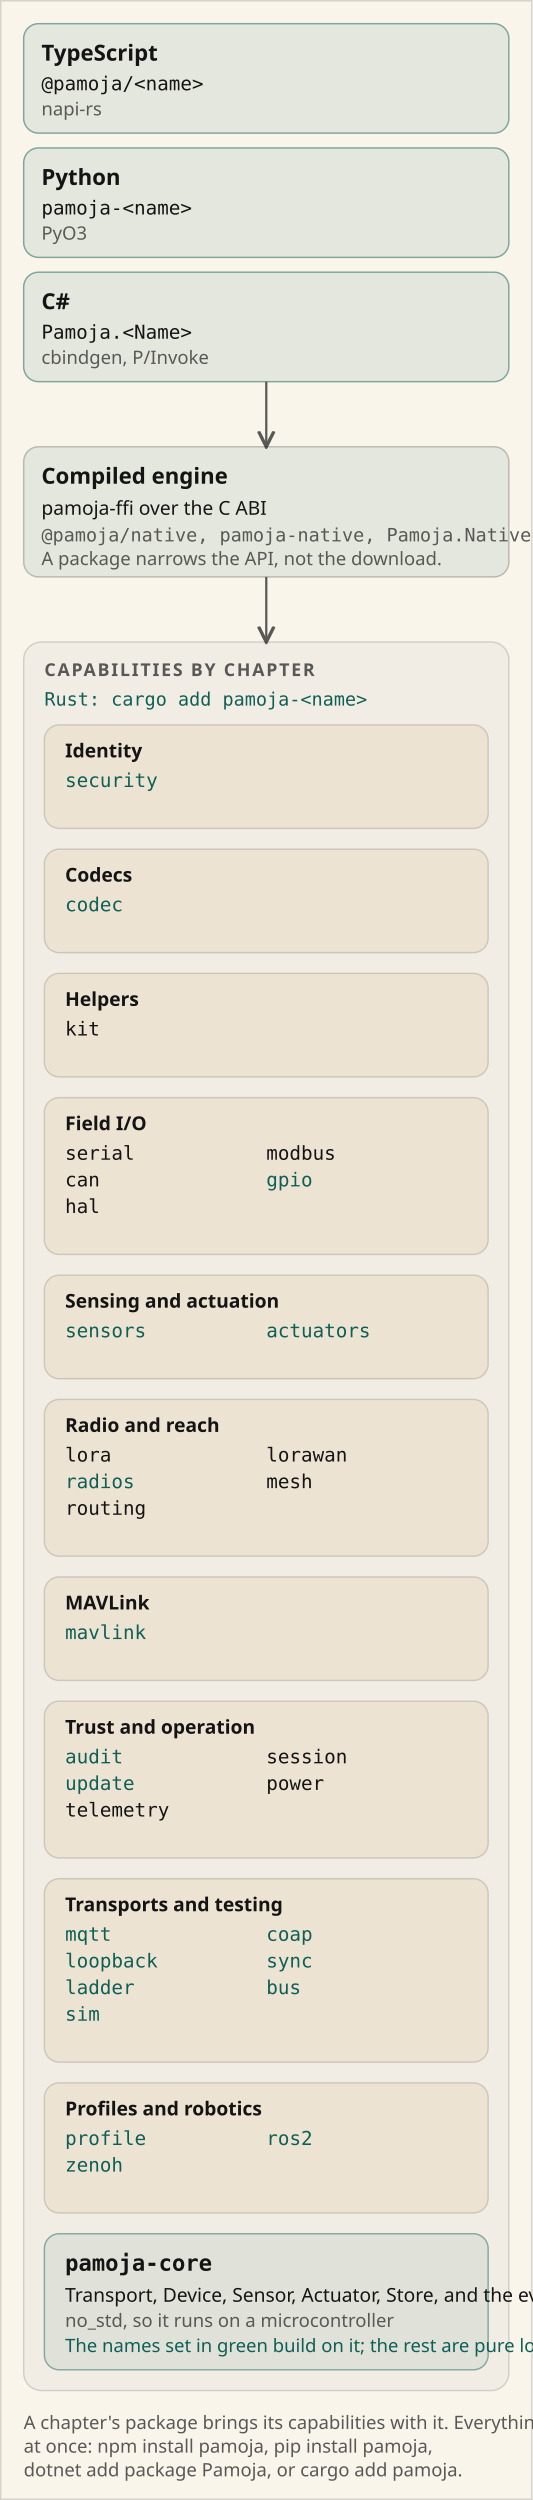
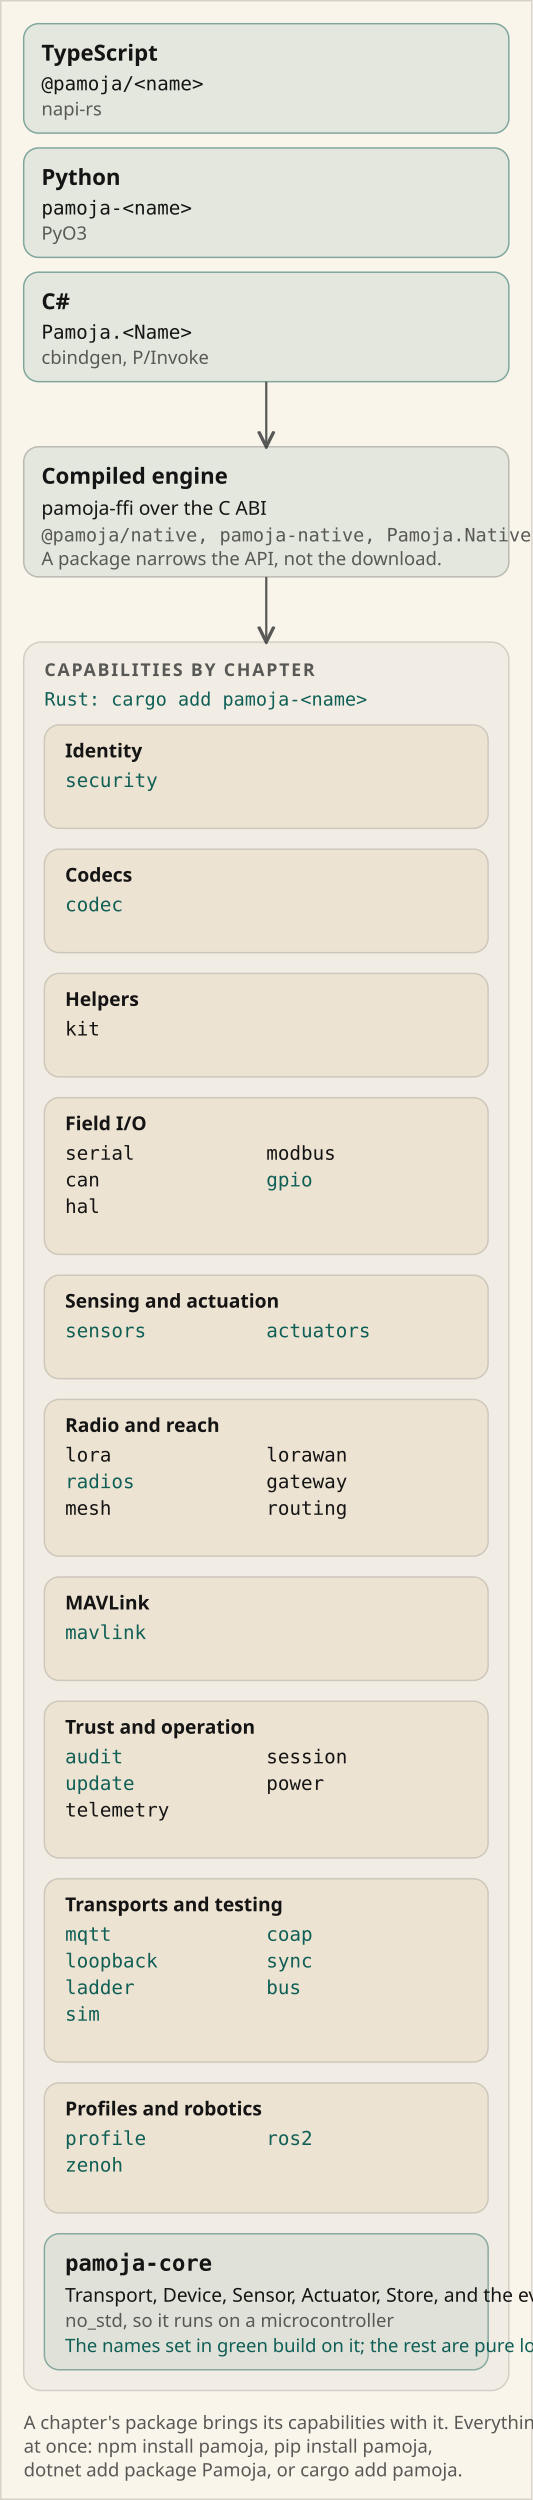
<svg xmlns="http://www.w3.org/2000/svg" width="360" height="1690" viewBox="0 0 360 1690" role="img" aria-labelledby="title">
  <defs>
    <marker id="head" viewBox="0 0 8 8" refX="7" refY="4" markerWidth="8" markerHeight="8" orient="auto">
      <path d="M0,0.5 L7,4 L0,7.5" fill="none" stroke="#585856" stroke-width="1.5" />
    </marker>
  </defs>
  <rect width="360" height="1690" fill="#faf5eb" />
  <rect x="0.5" y="0.5" width="359" height="1689" fill="none" stroke="rgba(20, 20, 20, 0.16)" stroke-width="1" />
  <rect x="16" y="16" width="328" height="74" rx="10" fill="rgba(15, 95, 86, 0.09)" stroke="rgba(15, 95, 86, 0.5)" />
  <text x="28" y="41" font-family="Archivo, 'Segoe UI', system-ui, -apple-system, sans-serif" font-size="15" font-weight="600" fill="#141414">TypeScript</text>
  <text x="28" y="61" font-family="'JetBrains Mono', Consolas, Menlo, monospace" font-size="13" font-weight="400" fill="#141414">@pamoja/&lt;name&gt;</text>
  <text x="28" y="78" font-family="Archivo, 'Segoe UI', system-ui, -apple-system, sans-serif" font-size="12.5" font-weight="400" fill="#585856">napi-rs</text>
  <rect x="16" y="100" width="328" height="74" rx="10" fill="rgba(15, 95, 86, 0.09)" stroke="rgba(15, 95, 86, 0.5)" />
  <text x="28" y="125" font-family="Archivo, 'Segoe UI', system-ui, -apple-system, sans-serif" font-size="15" font-weight="600" fill="#141414">Python</text>
  <text x="28" y="145" font-family="'JetBrains Mono', Consolas, Menlo, monospace" font-size="13" font-weight="400" fill="#141414">pamoja-&lt;name&gt;</text>
  <text x="28" y="162" font-family="Archivo, 'Segoe UI', system-ui, -apple-system, sans-serif" font-size="12.5" font-weight="400" fill="#585856">PyO3</text>
  <rect x="16" y="184" width="328" height="74" rx="10" fill="rgba(15, 95, 86, 0.09)" stroke="rgba(15, 95, 86, 0.5)" />
  <text x="28" y="209" font-family="Archivo, 'Segoe UI', system-ui, -apple-system, sans-serif" font-size="15" font-weight="600" fill="#141414">C#</text>
  <text x="28" y="229" font-family="'JetBrains Mono', Consolas, Menlo, monospace" font-size="13" font-weight="400" fill="#141414">Pamoja.&lt;Name&gt;</text>
  <text x="28" y="246" font-family="Archivo, 'Segoe UI', system-ui, -apple-system, sans-serif" font-size="12.5" font-weight="400" fill="#585856">cbindgen, P/Invoke</text>
  <line x1="180" y1="258" x2="180" y2="302" stroke="#585856" stroke-width="1.5" marker-end="url(#head)" />
  <rect x="16" y="302" width="328" height="88" rx="10" fill="rgba(15, 95, 86, 0.09)" stroke="rgba(20, 20, 20, 0.24)" />
  <text x="28" y="327" font-family="Archivo, 'Segoe UI', system-ui, -apple-system, sans-serif" font-size="15" font-weight="600" fill="#141414">Compiled engine</text>
  <text x="28" y="348" font-family="Archivo, 'Segoe UI', system-ui, -apple-system, sans-serif" font-size="13" font-weight="400" fill="#141414">pamoja-ffi over the C ABI</text>
  <text x="28" y="366" font-family="'JetBrains Mono', Consolas, Menlo, monospace" font-size="12.5" font-weight="400" fill="#585856">@pamoja/native, pamoja-native, Pamoja.Native</text>
  <text x="28" y="382" font-family="Archivo, 'Segoe UI', system-ui, -apple-system, sans-serif" font-size="12.5" font-weight="400" fill="#585856">A package narrows the API, not the download.</text>
  <line x1="180" y1="390" x2="180" y2="434" stroke="#585856" stroke-width="1.5" marker-end="url(#head)" />
  <rect x="16" y="434" width="328" height="1182" rx="12" fill="rgba(20, 20, 20, 0.035)" stroke="rgba(20, 20, 20, 0.16)" />
  <text x="30" y="457" font-family="Archivo, 'Segoe UI', system-ui, -apple-system, sans-serif" font-size="12" font-weight="600" fill="#585856" letter-spacing="1.2">CAPABILITIES BY CHAPTER</text>
  <text x="30" y="477" font-family="'JetBrains Mono', Consolas, Menlo, monospace" font-size="12.5" font-weight="500" fill="#0f5f56">Rust: cargo add pamoja-&lt;name&gt;</text>
  <rect x="30" y="490" width="300" height="70" rx="10" fill="#ede3d2" stroke="rgba(20, 20, 20, 0.16)" />
  <text x="44" y="512" font-family="Archivo, 'Segoe UI', system-ui, -apple-system, sans-serif" font-size="13" font-weight="600" fill="#141414">Identity</text>
  <text x="44" y="532" font-family="'JetBrains Mono', Consolas, Menlo, monospace" font-size="13" font-weight="500" fill="#0f5f56">security</text>
  <rect x="30" y="574" width="300" height="70" rx="10" fill="#ede3d2" stroke="rgba(20, 20, 20, 0.16)" />
  <text x="44" y="596" font-family="Archivo, 'Segoe UI', system-ui, -apple-system, sans-serif" font-size="13" font-weight="600" fill="#141414">Codecs</text>
  <text x="44" y="616" font-family="'JetBrains Mono', Consolas, Menlo, monospace" font-size="13" font-weight="500" fill="#0f5f56">codec</text>
  <rect x="30" y="658" width="300" height="70" rx="10" fill="#ede3d2" stroke="rgba(20, 20, 20, 0.16)" />
  <text x="44" y="680" font-family="Archivo, 'Segoe UI', system-ui, -apple-system, sans-serif" font-size="13" font-weight="600" fill="#141414">Helpers</text>
  <text x="44" y="700" font-family="'JetBrains Mono', Consolas, Menlo, monospace" font-size="13" font-weight="500" fill="#141414">kit</text>
  <rect x="30" y="742" width="300" height="106" rx="10" fill="#ede3d2" stroke="rgba(20, 20, 20, 0.16)" />
  <text x="44" y="764" font-family="Archivo, 'Segoe UI', system-ui, -apple-system, sans-serif" font-size="13" font-weight="600" fill="#141414">Field I/O</text>
  <text x="44" y="784" font-family="'JetBrains Mono', Consolas, Menlo, monospace" font-size="13" font-weight="500" fill="#141414">serial</text>
  <text x="180" y="784" font-family="'JetBrains Mono', Consolas, Menlo, monospace" font-size="13" font-weight="500" fill="#141414">modbus</text>
  <text x="44" y="802" font-family="'JetBrains Mono', Consolas, Menlo, monospace" font-size="13" font-weight="500" fill="#141414">can</text>
  <text x="180" y="802" font-family="'JetBrains Mono', Consolas, Menlo, monospace" font-size="13" font-weight="500" fill="#0f5f56">gpio</text>
  <text x="44" y="820" font-family="'JetBrains Mono', Consolas, Menlo, monospace" font-size="13" font-weight="500" fill="#141414">hal</text>
  <rect x="30" y="862" width="300" height="70" rx="10" fill="#ede3d2" stroke="rgba(20, 20, 20, 0.16)" />
  <text x="44" y="884" font-family="Archivo, 'Segoe UI', system-ui, -apple-system, sans-serif" font-size="13" font-weight="600" fill="#141414">Sensing and actuation</text>
  <text x="44" y="904" font-family="'JetBrains Mono', Consolas, Menlo, monospace" font-size="13" font-weight="500" fill="#0f5f56">sensors</text>
  <text x="180" y="904" font-family="'JetBrains Mono', Consolas, Menlo, monospace" font-size="13" font-weight="500" fill="#0f5f56">actuators</text>
  <rect x="30" y="946" width="300" height="106" rx="10" fill="#ede3d2" stroke="rgba(20, 20, 20, 0.16)" />
  <text x="44" y="968" font-family="Archivo, 'Segoe UI', system-ui, -apple-system, sans-serif" font-size="13" font-weight="600" fill="#141414">Radio and reach</text>
  <text x="44" y="988" font-family="'JetBrains Mono', Consolas, Menlo, monospace" font-size="13" font-weight="500" fill="#141414">lora</text>
  <text x="180" y="988" font-family="'JetBrains Mono', Consolas, Menlo, monospace" font-size="13" font-weight="500" fill="#141414">lorawan</text>
  <text x="44" y="1006" font-family="'JetBrains Mono', Consolas, Menlo, monospace" font-size="13" font-weight="500" fill="#0f5f56">radios</text>
-   <text x="180" y="1006" font-family="'JetBrains Mono', Consolas, Menlo, monospace" font-size="13" font-weight="500" fill="#141414">mesh</text>
-   <text x="44" y="1024" font-family="'JetBrains Mono', Consolas, Menlo, monospace" font-size="13" font-weight="500" fill="#141414">routing</text>
+   <text x="180" y="1006" font-family="'JetBrains Mono', Consolas, Menlo, monospace" font-size="13" font-weight="500" fill="#141414">gateway</text>
+   <text x="44" y="1024" font-family="'JetBrains Mono', Consolas, Menlo, monospace" font-size="13" font-weight="500" fill="#141414">mesh</text>
+   <text x="180" y="1024" font-family="'JetBrains Mono', Consolas, Menlo, monospace" font-size="13" font-weight="500" fill="#141414">routing</text>
  <rect x="30" y="1066" width="300" height="70" rx="10" fill="#ede3d2" stroke="rgba(20, 20, 20, 0.16)" />
  <text x="44" y="1088" font-family="Archivo, 'Segoe UI', system-ui, -apple-system, sans-serif" font-size="13" font-weight="600" fill="#141414">MAVLink</text>
  <text x="44" y="1108" font-family="'JetBrains Mono', Consolas, Menlo, monospace" font-size="13" font-weight="500" fill="#0f5f56">mavlink</text>
  <rect x="30" y="1150" width="300" height="106" rx="10" fill="#ede3d2" stroke="rgba(20, 20, 20, 0.16)" />
  <text x="44" y="1172" font-family="Archivo, 'Segoe UI', system-ui, -apple-system, sans-serif" font-size="13" font-weight="600" fill="#141414">Trust and operation</text>
  <text x="44" y="1192" font-family="'JetBrains Mono', Consolas, Menlo, monospace" font-size="13" font-weight="500" fill="#0f5f56">audit</text>
  <text x="180" y="1192" font-family="'JetBrains Mono', Consolas, Menlo, monospace" font-size="13" font-weight="500" fill="#141414">session</text>
  <text x="44" y="1210" font-family="'JetBrains Mono', Consolas, Menlo, monospace" font-size="13" font-weight="500" fill="#0f5f56">update</text>
  <text x="180" y="1210" font-family="'JetBrains Mono', Consolas, Menlo, monospace" font-size="13" font-weight="500" fill="#141414">power</text>
  <text x="44" y="1228" font-family="'JetBrains Mono', Consolas, Menlo, monospace" font-size="13" font-weight="500" fill="#141414">telemetry</text>
  <rect x="30" y="1270" width="300" height="124" rx="10" fill="#ede3d2" stroke="rgba(20, 20, 20, 0.16)" />
  <text x="44" y="1292" font-family="Archivo, 'Segoe UI', system-ui, -apple-system, sans-serif" font-size="13" font-weight="600" fill="#141414">Transports and testing</text>
  <text x="44" y="1312" font-family="'JetBrains Mono', Consolas, Menlo, monospace" font-size="13" font-weight="500" fill="#0f5f56">mqtt</text>
  <text x="180" y="1312" font-family="'JetBrains Mono', Consolas, Menlo, monospace" font-size="13" font-weight="500" fill="#0f5f56">coap</text>
  <text x="44" y="1330" font-family="'JetBrains Mono', Consolas, Menlo, monospace" font-size="13" font-weight="500" fill="#0f5f56">loopback</text>
  <text x="180" y="1330" font-family="'JetBrains Mono', Consolas, Menlo, monospace" font-size="13" font-weight="500" fill="#0f5f56">sync</text>
  <text x="44" y="1348" font-family="'JetBrains Mono', Consolas, Menlo, monospace" font-size="13" font-weight="500" fill="#0f5f56">ladder</text>
  <text x="180" y="1348" font-family="'JetBrains Mono', Consolas, Menlo, monospace" font-size="13" font-weight="500" fill="#0f5f56">bus</text>
  <text x="44" y="1366" font-family="'JetBrains Mono', Consolas, Menlo, monospace" font-size="13" font-weight="500" fill="#0f5f56">sim</text>
  <rect x="30" y="1408" width="300" height="88" rx="10" fill="#ede3d2" stroke="rgba(20, 20, 20, 0.16)" />
  <text x="44" y="1430" font-family="Archivo, 'Segoe UI', system-ui, -apple-system, sans-serif" font-size="13" font-weight="600" fill="#141414">Profiles and robotics</text>
  <text x="44" y="1450" font-family="'JetBrains Mono', Consolas, Menlo, monospace" font-size="13" font-weight="500" fill="#0f5f56">profile</text>
  <text x="180" y="1450" font-family="'JetBrains Mono', Consolas, Menlo, monospace" font-size="13" font-weight="500" fill="#0f5f56">ros2</text>
  <text x="44" y="1468" font-family="'JetBrains Mono', Consolas, Menlo, monospace" font-size="13" font-weight="500" fill="#0f5f56">zenoh</text>
  <rect x="30" y="1510" width="300" height="92" rx="10" fill="rgba(15, 95, 86, 0.08)" stroke="rgba(15, 95, 86, 0.45)" />
  <text x="44" y="1535" font-family="'JetBrains Mono', Consolas, Menlo, monospace" font-size="15" font-weight="600" fill="#141414">pamoja-core</text>
  <text x="44" y="1556" font-family="Archivo, 'Segoe UI', system-ui, -apple-system, sans-serif" font-size="13" font-weight="400" fill="#141414">Transport, Device, Sensor, Actuator, Store, and the event bus</text>
  <text x="44" y="1573" font-family="Archivo, 'Segoe UI', system-ui, -apple-system, sans-serif" font-size="12.5" font-weight="400" fill="#585856">no_std, so it runs on a microcontroller</text>
  <text x="44" y="1590" font-family="Archivo, 'Segoe UI', system-ui, -apple-system, sans-serif" font-size="12.5" font-weight="400" fill="#0f5f56">The names set in green build on it; the rest are pure logic with no dependency.</text>
  <text x="16" y="1642" font-family="Archivo, 'Segoe UI', system-ui, -apple-system, sans-serif" font-size="12.5" font-weight="400" fill="#585856">A chapter's package brings its capabilities with it. Everything</text>
  <text x="16" y="1658" font-family="Archivo, 'Segoe UI', system-ui, -apple-system, sans-serif" font-size="12.5" font-weight="400" fill="#585856">at once: npm install pamoja, pip install pamoja,</text>
  <text x="16" y="1674" font-family="Archivo, 'Segoe UI', system-ui, -apple-system, sans-serif" font-size="12.5" font-weight="400" fill="#585856">dotnet add package Pamoja, or cargo add pamoja.</text>
</svg>
